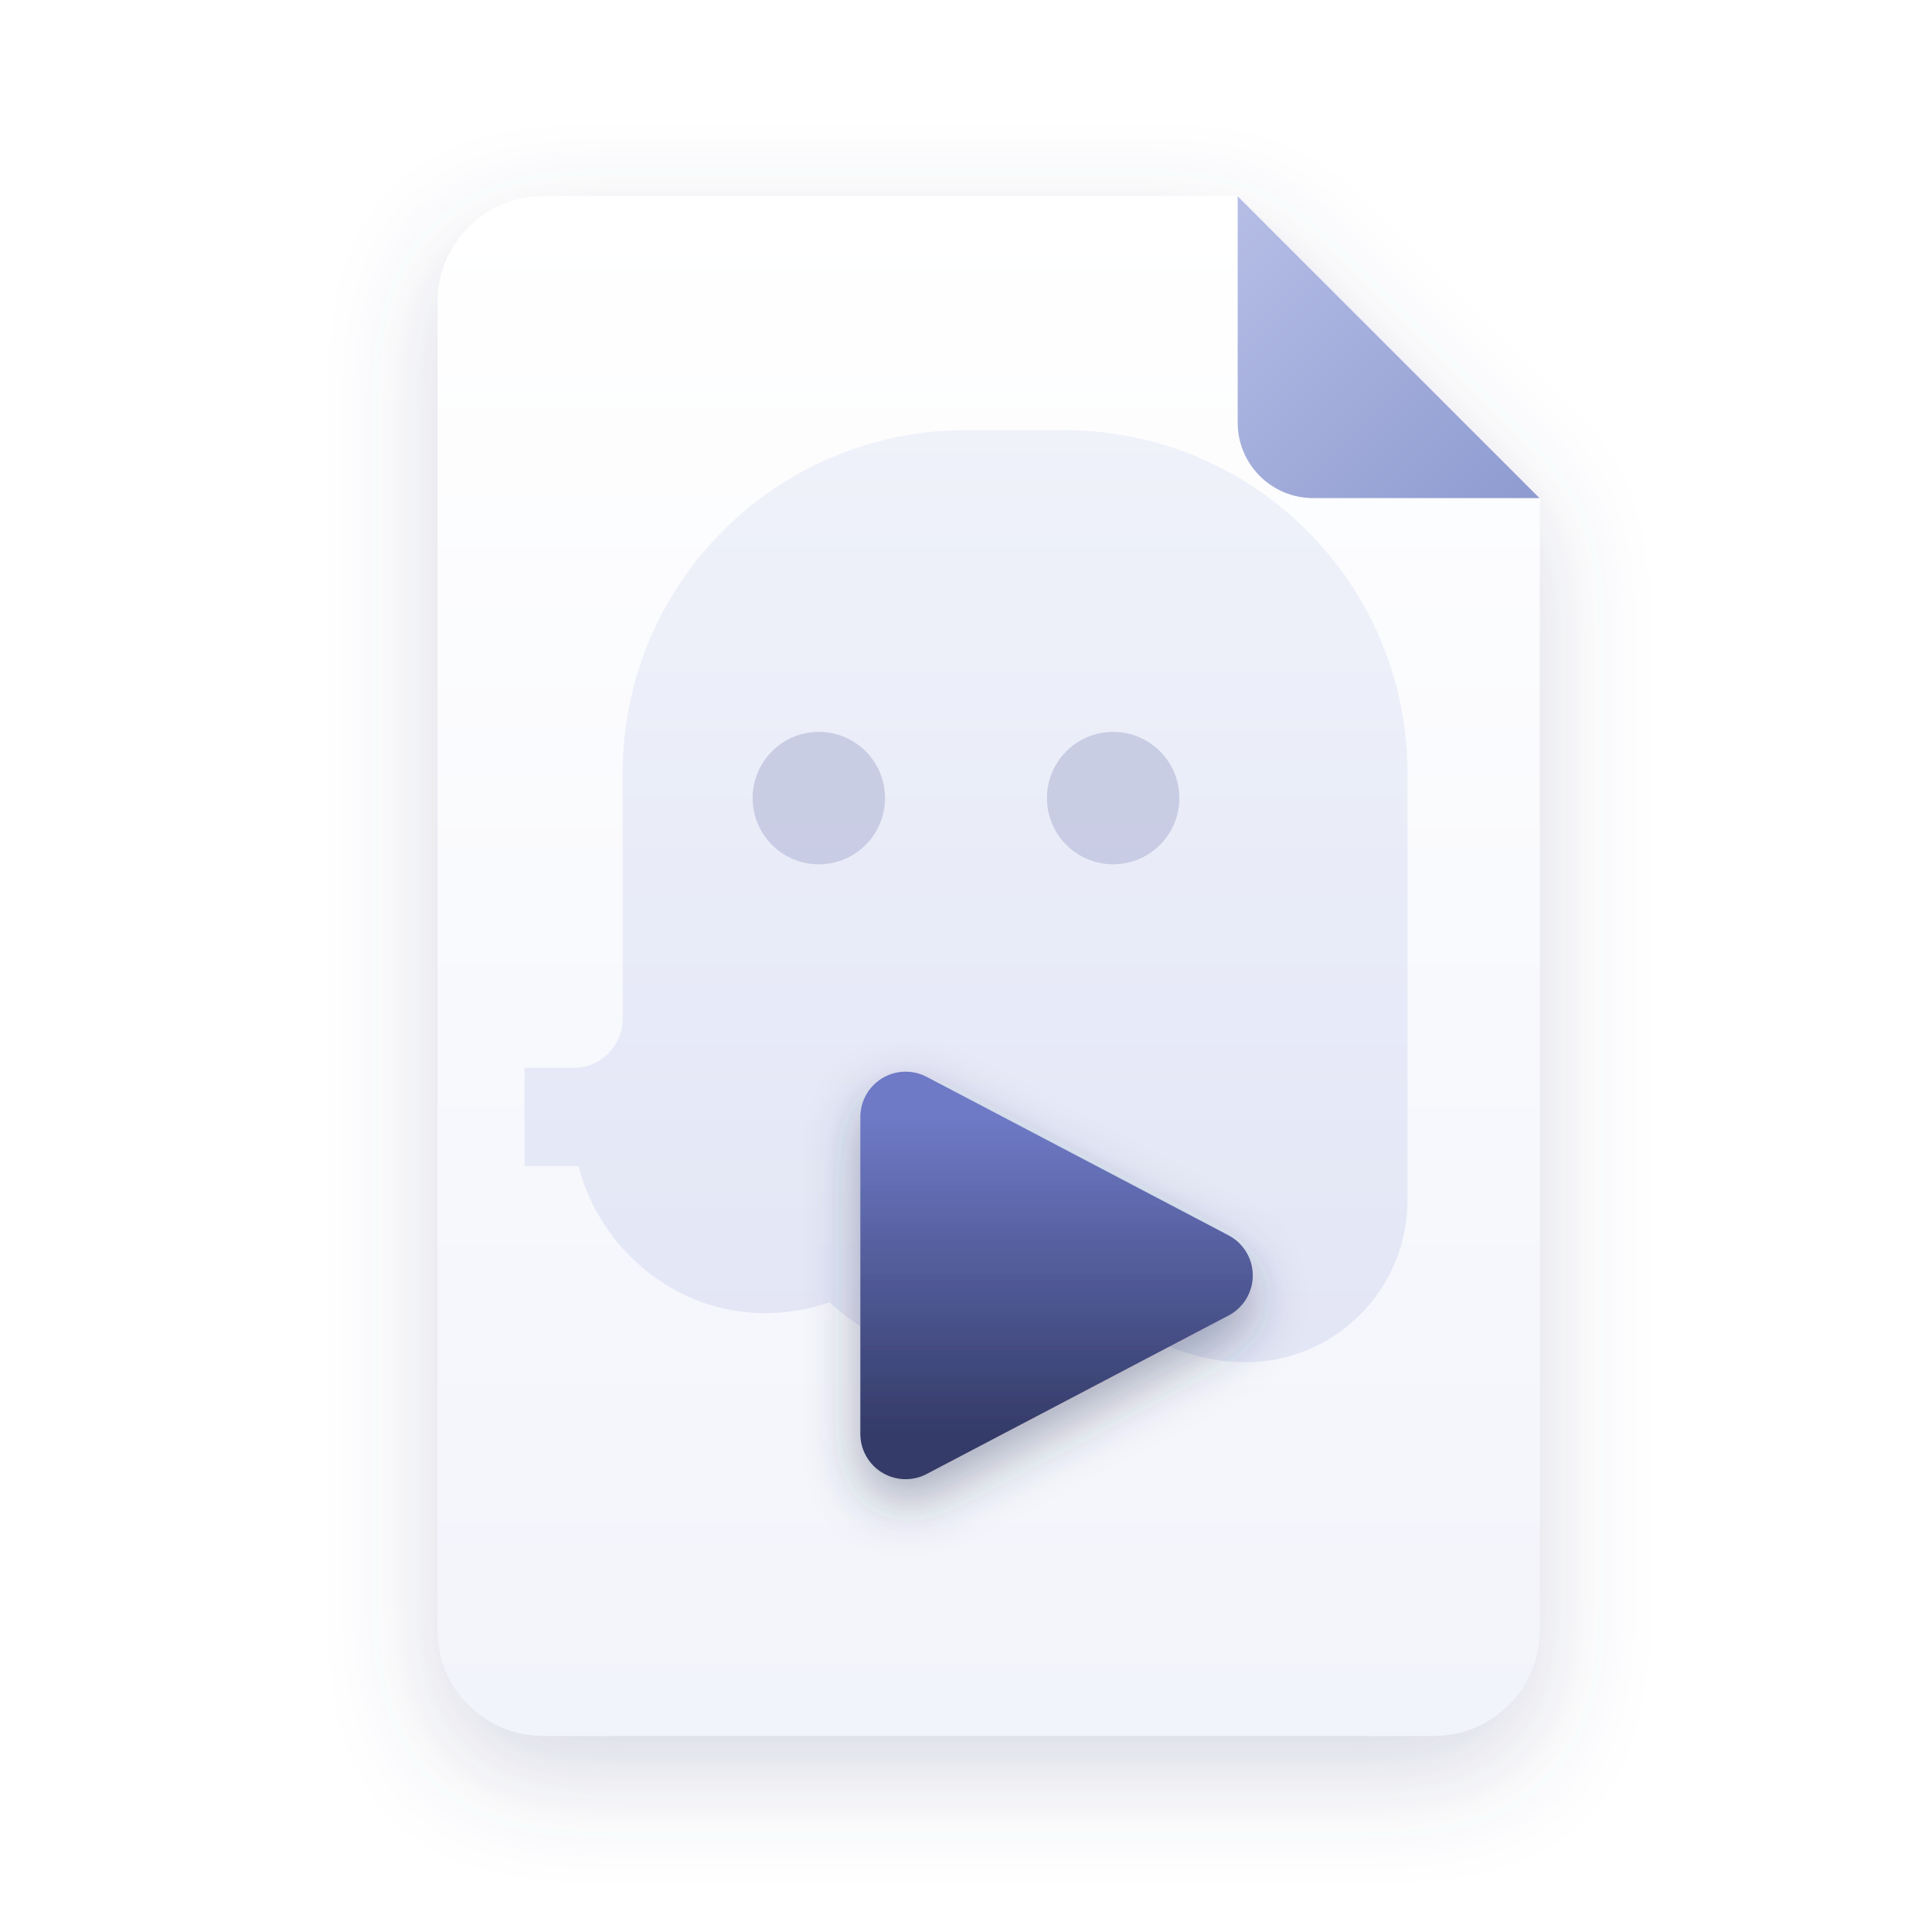
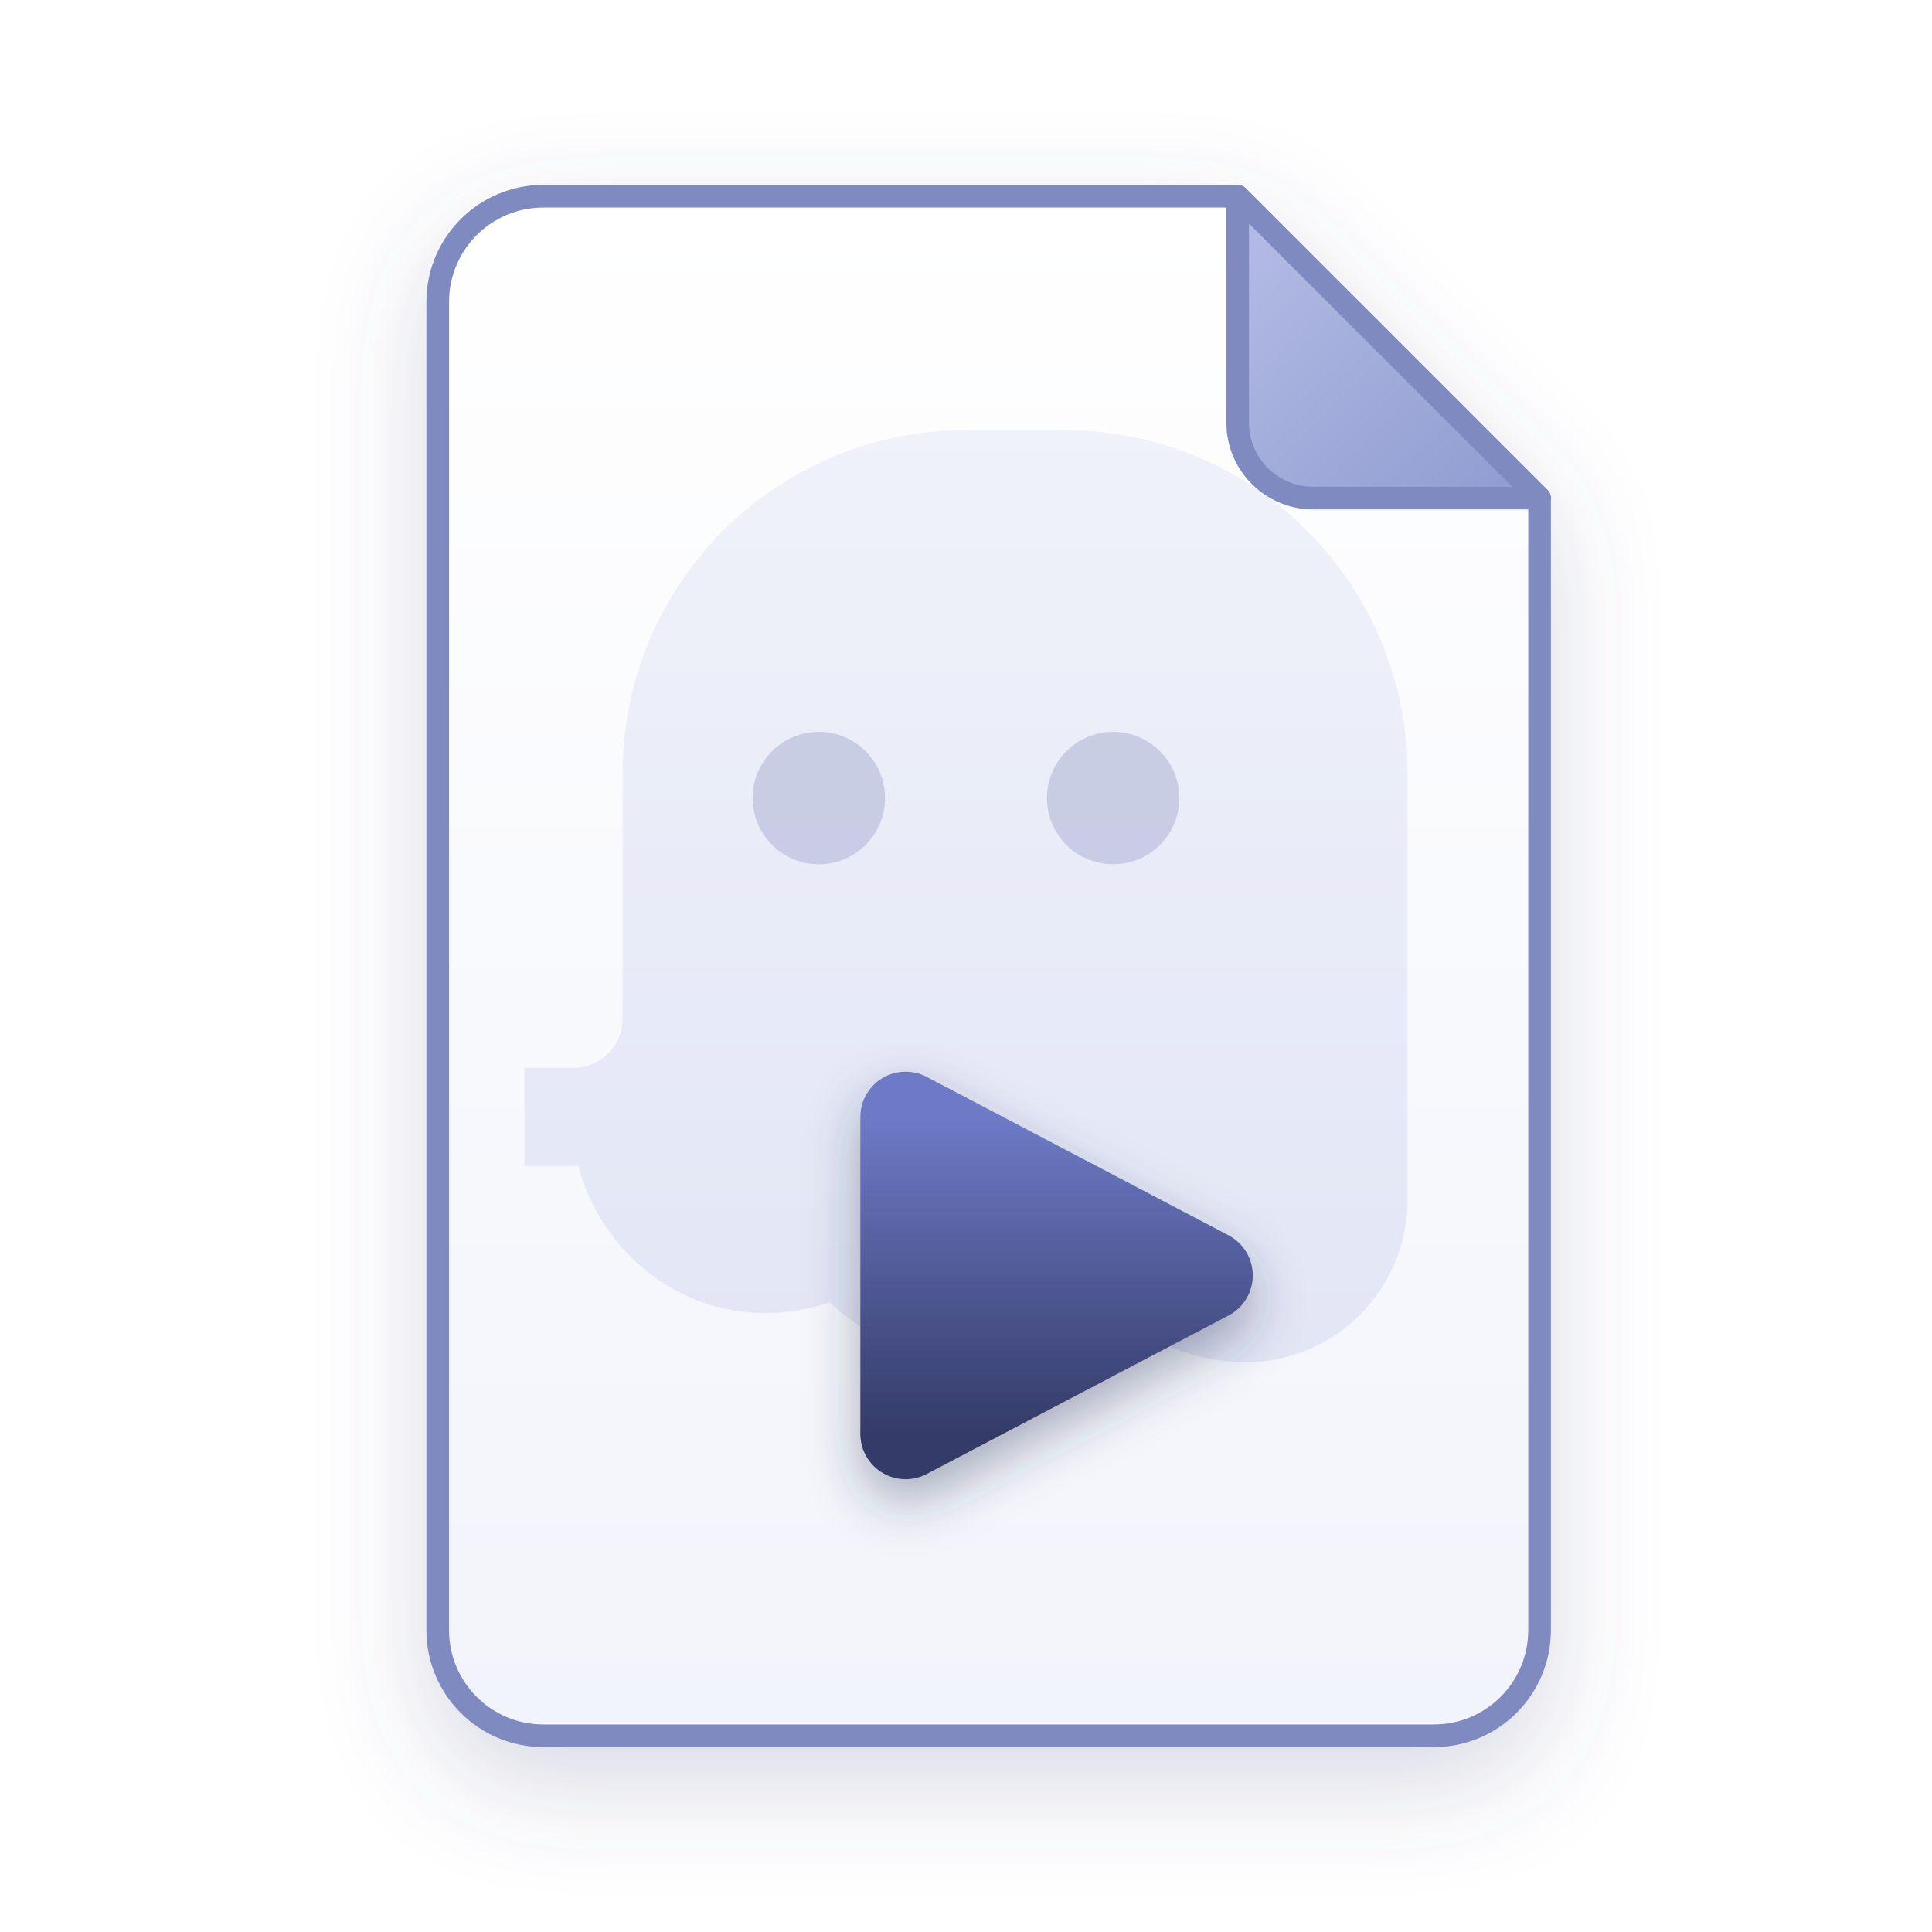
<svg xmlns="http://www.w3.org/2000/svg" width="256" height="256" viewBox="0 0 256 256">
  <defs>
    <linearGradient id="fold" x1="0" y1="0" x2="1" y2="1">
      <stop offset="0" stop-color="#B6BEE6" />
      <stop offset="1" stop-color="#8E9BD0" />
    </linearGradient>
    <linearGradient id="page" x1="0" y1="0" x2="0" y2="1">
      <stop offset="0" stop-color="#FFFFFF" />
      <stop offset="1" stop-color="#F2F4FB" />
    </linearGradient>
    <linearGradient id="ghost" x1="0" y1="0" x2="0" y2="1">
      <stop offset="0" stop-color="#DBE0F4" />
      <stop offset="1" stop-color="#C6CDEC" />
    </linearGradient>
    <linearGradient id="glyph" x1="0" y1="0" x2="0" y2="1">
      <stop offset="0" stop-color="#6E7AC6" />
      <stop offset="1" stop-color="#343B68" />
    </linearGradient>
    <filter id="sh" x="-25%" y="-25%" width="150%" height="150%">
      <feDropShadow dx="0" dy="5" stdDeviation="7" flood-color="#4A5286" flood-opacity="0.22" />
    </filter>
    <filter id="glow" x="-40%" y="-40%" width="180%" height="180%">
      <feDropShadow dx="0" dy="3" stdDeviation="3.5" flood-color="#2A2F52" flood-opacity="0.38" />
    </filter>
  </defs>
-   <g filter="url(#sh)">
+   <g filter="url(#sh)" stroke="#7E8AC0" stroke-width="3" stroke-linejoin="round">
    <path d="M58 40 a14 14 0 0 1 14 -14 h92 l40 40 v150              a14 14 0 0 1 -14 14 H72 a14 14 0 0 1 -14 -14 Z" fill="url(#page)" />
    <path d="M164 26 L204 66 L174 66 a10 10 0 0 1 -10 -10 Z" fill="url(#fold)" />
  </g>
  <g transform="translate(50 44) scale(6.5)" opacity="0.4">
    <path d="M12 2C8.13 2 5 5.13 5 9V14C5 14.55 4.55 15 4 15H3V17H4.1C4.54 18.7 6.08 20 7.9 20C8.36 20 8.81 19.92 9.22 19.78C10.05 20.54 11.08 21 12.2 21C13.25 21 14.23 20.57 15 19.91C15.7 20.58 16.65 21 17.7 21C19.52 21 21 19.52 21 17.7V9C21 5.13 17.87 2 14 2H12Z" fill="url(#ghost)" />
    <circle cx="9" cy="9.5" r="1.35" fill="#8088BE" />
    <circle cx="15" cy="9.5" r="1.35" fill="#8088BE" />
  </g>
  <g filter="url(#glow)">
    <path d="M120 148 L120 190 L160 169 Z" fill="url(#glyph)" stroke="url(#glyph)" stroke-width="12" stroke-linejoin="round" />
  </g>
</svg>
